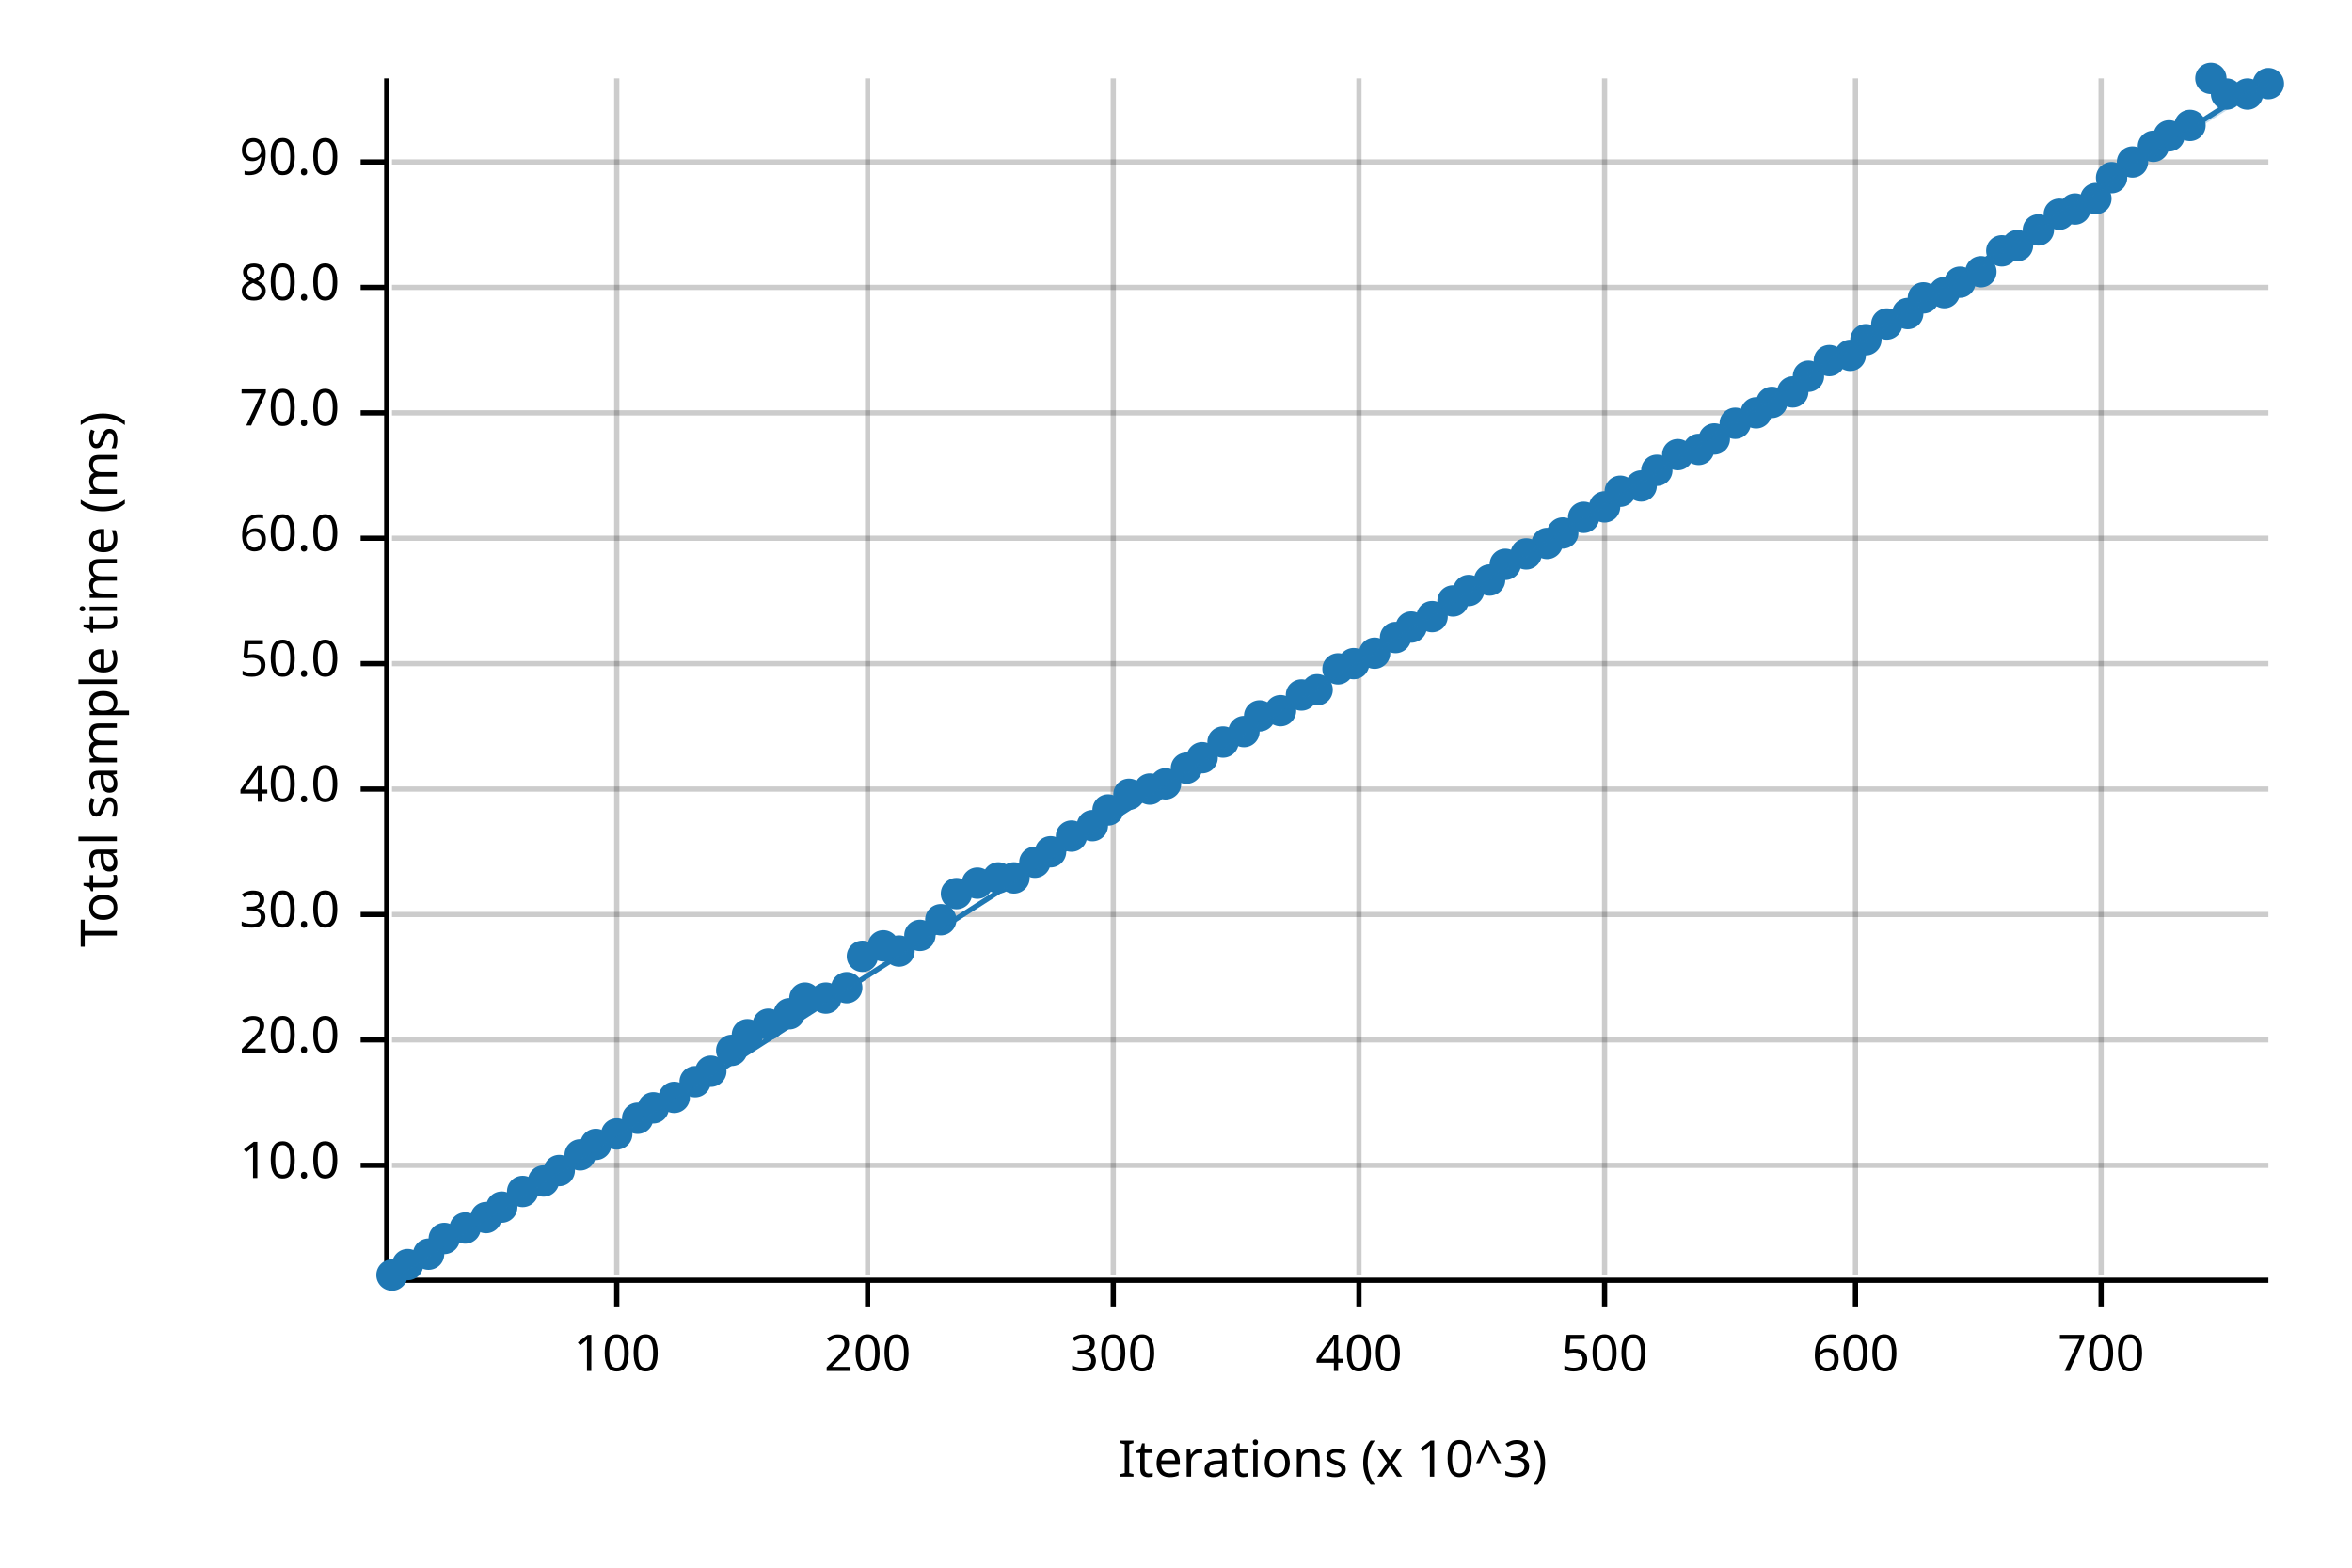
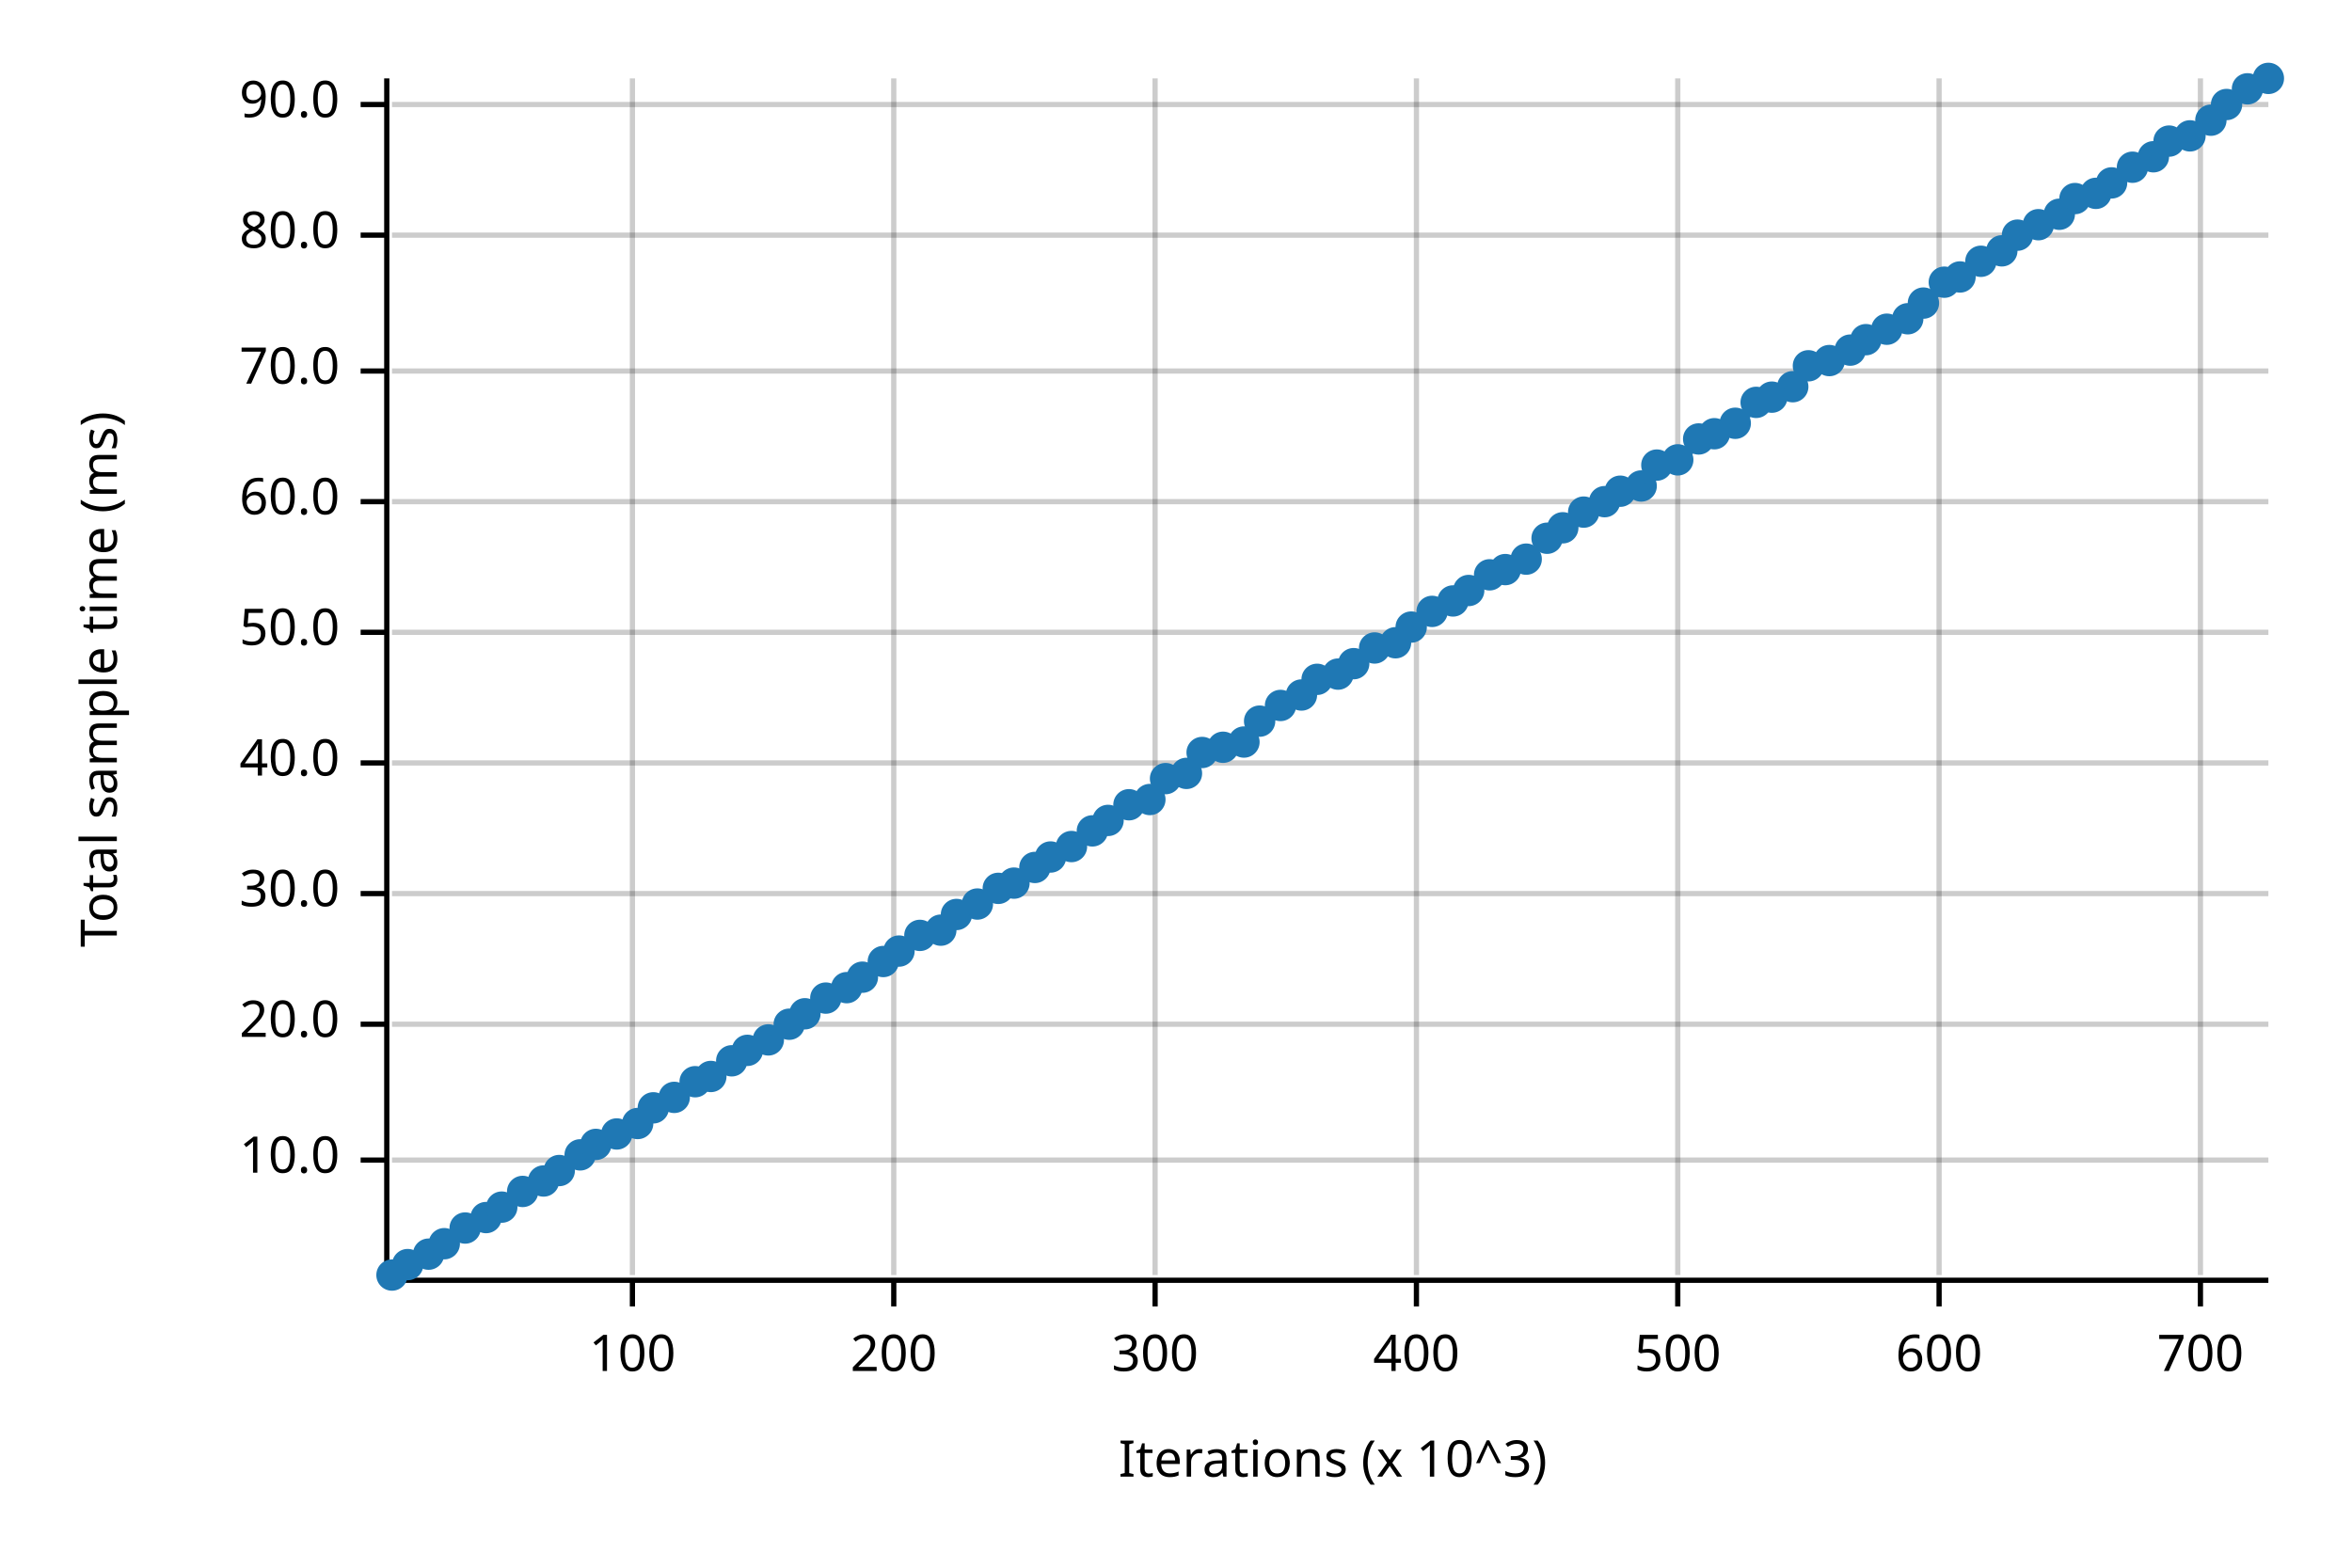
<svg xmlns="http://www.w3.org/2000/svg" width="450" height="300" viewBox="0 0 450 300">
  <text x="15" y="130" dy="0.76em" text-anchor="middle" font-family="sans-serif" font-size="9.677" opacity="1" fill="#000000" transform="rotate(270, 15, 130)">
Total sample time (ms)
</text>
  <text x="255" y="285" dy="-0.5ex" text-anchor="middle" font-family="sans-serif" font-size="9.677" opacity="1" fill="#000000">
Iterations (x 10^3)
</text>
-   <line opacity="0.2" stroke="#000000" stroke-width="1" x1="118" y1="244" x2="118" y2="15" />
-   <line opacity="0.2" stroke="#000000" stroke-width="1" x1="166" y1="244" x2="166" y2="15" />
-   <line opacity="0.2" stroke="#000000" stroke-width="1" x1="213" y1="244" x2="213" y2="15" />
-   <line opacity="0.2" stroke="#000000" stroke-width="1" x1="260" y1="244" x2="260" y2="15" />
-   <line opacity="0.2" stroke="#000000" stroke-width="1" x1="307" y1="244" x2="307" y2="15" />
-   <line opacity="0.2" stroke="#000000" stroke-width="1" x1="355" y1="244" x2="355" y2="15" />
-   <line opacity="0.2" stroke="#000000" stroke-width="1" x1="402" y1="244" x2="402" y2="15" />
-   <line opacity="0.2" stroke="#000000" stroke-width="1" x1="75" y1="223" x2="434" y2="223" />
-   <line opacity="0.2" stroke="#000000" stroke-width="1" x1="75" y1="199" x2="434" y2="199" />
-   <line opacity="0.2" stroke="#000000" stroke-width="1" x1="75" y1="175" x2="434" y2="175" />
-   <line opacity="0.2" stroke="#000000" stroke-width="1" x1="75" y1="151" x2="434" y2="151" />
-   <line opacity="0.2" stroke="#000000" stroke-width="1" x1="75" y1="127" x2="434" y2="127" />
-   <line opacity="0.2" stroke="#000000" stroke-width="1" x1="75" y1="103" x2="434" y2="103" />
-   <line opacity="0.2" stroke="#000000" stroke-width="1" x1="75" y1="79" x2="434" y2="79" />
-   <line opacity="0.2" stroke="#000000" stroke-width="1" x1="75" y1="55" x2="434" y2="55" />
-   <line opacity="0.2" stroke="#000000" stroke-width="1" x1="75" y1="31" x2="434" y2="31" />
+   <line opacity="0.2" stroke="#000000" stroke-width="1" x1="121" y1="244" x2="121" y2="15" />
+   <line opacity="0.2" stroke="#000000" stroke-width="1" x1="171" y1="244" x2="171" y2="15" />
+   <line opacity="0.2" stroke="#000000" stroke-width="1" x1="221" y1="244" x2="221" y2="15" />
+   <line opacity="0.2" stroke="#000000" stroke-width="1" x1="271" y1="244" x2="271" y2="15" />
+   <line opacity="0.2" stroke="#000000" stroke-width="1" x1="321" y1="244" x2="321" y2="15" />
+   <line opacity="0.2" stroke="#000000" stroke-width="1" x1="371" y1="244" x2="371" y2="15" />
+   <line opacity="0.2" stroke="#000000" stroke-width="1" x1="421" y1="244" x2="421" y2="15" />
+   <line opacity="0.2" stroke="#000000" stroke-width="1" x1="75" y1="222" x2="434" y2="222" />
+   <line opacity="0.2" stroke="#000000" stroke-width="1" x1="75" y1="196" x2="434" y2="196" />
+   <line opacity="0.2" stroke="#000000" stroke-width="1" x1="75" y1="171" x2="434" y2="171" />
+   <line opacity="0.2" stroke="#000000" stroke-width="1" x1="75" y1="146" x2="434" y2="146" />
+   <line opacity="0.2" stroke="#000000" stroke-width="1" x1="75" y1="121" x2="434" y2="121" />
+   <line opacity="0.2" stroke="#000000" stroke-width="1" x1="75" y1="96" x2="434" y2="96" />
+   <line opacity="0.2" stroke="#000000" stroke-width="1" x1="75" y1="71" x2="434" y2="71" />
+   <line opacity="0.2" stroke="#000000" stroke-width="1" x1="75" y1="45" x2="434" y2="45" />
+   <line opacity="0.2" stroke="#000000" stroke-width="1" x1="75" y1="20" x2="434" y2="20" />
  <polyline fill="none" opacity="1" stroke="#000000" stroke-width="1" points="74,15 74,244 " />
-   <text x="65" y="223" dy="0.5ex" text-anchor="end" font-family="sans-serif" font-size="9.677" opacity="1" fill="#000000">
+   <text x="65" y="222" dy="0.5ex" text-anchor="end" font-family="sans-serif" font-size="9.677" opacity="1" fill="#000000">
10.0
</text>
-   <polyline fill="none" opacity="1" stroke="#000000" stroke-width="1" points="69,223 74,223 " />
-   <text x="65" y="199" dy="0.5ex" text-anchor="end" font-family="sans-serif" font-size="9.677" opacity="1" fill="#000000">
+   <polyline fill="none" opacity="1" stroke="#000000" stroke-width="1" points="69,222 74,222 " />
+   <text x="65" y="196" dy="0.5ex" text-anchor="end" font-family="sans-serif" font-size="9.677" opacity="1" fill="#000000">
20.0
</text>
-   <polyline fill="none" opacity="1" stroke="#000000" stroke-width="1" points="69,199 74,199 " />
-   <text x="65" y="175" dy="0.5ex" text-anchor="end" font-family="sans-serif" font-size="9.677" opacity="1" fill="#000000">
+   <polyline fill="none" opacity="1" stroke="#000000" stroke-width="1" points="69,196 74,196 " />
+   <text x="65" y="171" dy="0.5ex" text-anchor="end" font-family="sans-serif" font-size="9.677" opacity="1" fill="#000000">
30.0
</text>
-   <polyline fill="none" opacity="1" stroke="#000000" stroke-width="1" points="69,175 74,175 " />
-   <text x="65" y="151" dy="0.5ex" text-anchor="end" font-family="sans-serif" font-size="9.677" opacity="1" fill="#000000">
+   <polyline fill="none" opacity="1" stroke="#000000" stroke-width="1" points="69,171 74,171 " />
+   <text x="65" y="146" dy="0.5ex" text-anchor="end" font-family="sans-serif" font-size="9.677" opacity="1" fill="#000000">
40.0
</text>
-   <polyline fill="none" opacity="1" stroke="#000000" stroke-width="1" points="69,151 74,151 " />
-   <text x="65" y="127" dy="0.5ex" text-anchor="end" font-family="sans-serif" font-size="9.677" opacity="1" fill="#000000">
+   <polyline fill="none" opacity="1" stroke="#000000" stroke-width="1" points="69,146 74,146 " />
+   <text x="65" y="121" dy="0.5ex" text-anchor="end" font-family="sans-serif" font-size="9.677" opacity="1" fill="#000000">
50.0
</text>
-   <polyline fill="none" opacity="1" stroke="#000000" stroke-width="1" points="69,127 74,127 " />
-   <text x="65" y="103" dy="0.5ex" text-anchor="end" font-family="sans-serif" font-size="9.677" opacity="1" fill="#000000">
+   <polyline fill="none" opacity="1" stroke="#000000" stroke-width="1" points="69,121 74,121 " />
+   <text x="65" y="96" dy="0.5ex" text-anchor="end" font-family="sans-serif" font-size="9.677" opacity="1" fill="#000000">
60.0
</text>
-   <polyline fill="none" opacity="1" stroke="#000000" stroke-width="1" points="69,103 74,103 " />
-   <text x="65" y="79" dy="0.5ex" text-anchor="end" font-family="sans-serif" font-size="9.677" opacity="1" fill="#000000">
+   <polyline fill="none" opacity="1" stroke="#000000" stroke-width="1" points="69,96 74,96 " />
+   <text x="65" y="71" dy="0.5ex" text-anchor="end" font-family="sans-serif" font-size="9.677" opacity="1" fill="#000000">
70.0
</text>
-   <polyline fill="none" opacity="1" stroke="#000000" stroke-width="1" points="69,79 74,79 " />
-   <text x="65" y="55" dy="0.5ex" text-anchor="end" font-family="sans-serif" font-size="9.677" opacity="1" fill="#000000">
+   <polyline fill="none" opacity="1" stroke="#000000" stroke-width="1" points="69,71 74,71 " />
+   <text x="65" y="45" dy="0.5ex" text-anchor="end" font-family="sans-serif" font-size="9.677" opacity="1" fill="#000000">
80.0
</text>
-   <polyline fill="none" opacity="1" stroke="#000000" stroke-width="1" points="69,55 74,55 " />
-   <text x="65" y="31" dy="0.5ex" text-anchor="end" font-family="sans-serif" font-size="9.677" opacity="1" fill="#000000">
+   <polyline fill="none" opacity="1" stroke="#000000" stroke-width="1" points="69,45 74,45 " />
+   <text x="65" y="20" dy="0.5ex" text-anchor="end" font-family="sans-serif" font-size="9.677" opacity="1" fill="#000000">
90.0
</text>
-   <polyline fill="none" opacity="1" stroke="#000000" stroke-width="1" points="69,31 74,31 " />
+   <polyline fill="none" opacity="1" stroke="#000000" stroke-width="1" points="69,20 74,20 " />
  <polyline fill="none" opacity="1" stroke="#000000" stroke-width="1" points="75,245 434,245 " />
-   <text x="118" y="255" dy="0.76em" text-anchor="middle" font-family="sans-serif" font-size="9.677" opacity="1" fill="#000000">
+   <text x="121" y="255" dy="0.76em" text-anchor="middle" font-family="sans-serif" font-size="9.677" opacity="1" fill="#000000">
100
</text>
-   <polyline fill="none" opacity="1" stroke="#000000" stroke-width="1" points="118,245 118,250 " />
-   <text x="166" y="255" dy="0.76em" text-anchor="middle" font-family="sans-serif" font-size="9.677" opacity="1" fill="#000000">
+   <polyline fill="none" opacity="1" stroke="#000000" stroke-width="1" points="121,245 121,250 " />
+   <text x="171" y="255" dy="0.76em" text-anchor="middle" font-family="sans-serif" font-size="9.677" opacity="1" fill="#000000">
200
</text>
-   <polyline fill="none" opacity="1" stroke="#000000" stroke-width="1" points="166,245 166,250 " />
-   <text x="213" y="255" dy="0.76em" text-anchor="middle" font-family="sans-serif" font-size="9.677" opacity="1" fill="#000000">
+   <polyline fill="none" opacity="1" stroke="#000000" stroke-width="1" points="171,245 171,250 " />
+   <text x="221" y="255" dy="0.76em" text-anchor="middle" font-family="sans-serif" font-size="9.677" opacity="1" fill="#000000">
300
</text>
-   <polyline fill="none" opacity="1" stroke="#000000" stroke-width="1" points="213,245 213,250 " />
-   <text x="260" y="255" dy="0.76em" text-anchor="middle" font-family="sans-serif" font-size="9.677" opacity="1" fill="#000000">
+   <polyline fill="none" opacity="1" stroke="#000000" stroke-width="1" points="221,245 221,250 " />
+   <text x="271" y="255" dy="0.76em" text-anchor="middle" font-family="sans-serif" font-size="9.677" opacity="1" fill="#000000">
400
</text>
-   <polyline fill="none" opacity="1" stroke="#000000" stroke-width="1" points="260,245 260,250 " />
-   <text x="307" y="255" dy="0.76em" text-anchor="middle" font-family="sans-serif" font-size="9.677" opacity="1" fill="#000000">
+   <polyline fill="none" opacity="1" stroke="#000000" stroke-width="1" points="271,245 271,250 " />
+   <text x="321" y="255" dy="0.76em" text-anchor="middle" font-family="sans-serif" font-size="9.677" opacity="1" fill="#000000">
500
</text>
-   <polyline fill="none" opacity="1" stroke="#000000" stroke-width="1" points="307,245 307,250 " />
-   <text x="355" y="255" dy="0.76em" text-anchor="middle" font-family="sans-serif" font-size="9.677" opacity="1" fill="#000000">
+   <polyline fill="none" opacity="1" stroke="#000000" stroke-width="1" points="321,245 321,250 " />
+   <text x="371" y="255" dy="0.76em" text-anchor="middle" font-family="sans-serif" font-size="9.677" opacity="1" fill="#000000">
600
</text>
-   <polyline fill="none" opacity="1" stroke="#000000" stroke-width="1" points="355,245 355,250 " />
-   <text x="402" y="255" dy="0.76em" text-anchor="middle" font-family="sans-serif" font-size="9.677" opacity="1" fill="#000000">
+   <polyline fill="none" opacity="1" stroke="#000000" stroke-width="1" points="371,245 371,250 " />
+   <text x="421" y="255" dy="0.76em" text-anchor="middle" font-family="sans-serif" font-size="9.677" opacity="1" fill="#000000">
700
</text>
-   <polyline fill="none" opacity="1" stroke="#000000" stroke-width="1" points="402,245 402,250 " />
+   <polyline fill="none" opacity="1" stroke="#000000" stroke-width="1" points="421,245 421,250 " />
  <circle cx="75" cy="244" r="3" opacity="1" fill="#1F78B4" stroke="none" stroke-width="1" />
  <circle cx="78" cy="242" r="3" opacity="1" fill="#1F78B4" stroke="none" stroke-width="1" />
  <circle cx="82" cy="240" r="3" opacity="1" fill="#1F78B4" stroke="none" stroke-width="1" />
-   <circle cx="85" cy="237" r="3" opacity="1" fill="#1F78B4" stroke="none" stroke-width="1" />
+   <circle cx="85" cy="238" r="3" opacity="1" fill="#1F78B4" stroke="none" stroke-width="1" />
  <circle cx="89" cy="235" r="3" opacity="1" fill="#1F78B4" stroke="none" stroke-width="1" />
  <circle cx="93" cy="233" r="3" opacity="1" fill="#1F78B4" stroke="none" stroke-width="1" />
  <circle cx="96" cy="231" r="3" opacity="1" fill="#1F78B4" stroke="none" stroke-width="1" />
  <circle cx="100" cy="228" r="3" opacity="1" fill="#1F78B4" stroke="none" stroke-width="1" />
  <circle cx="104" cy="226" r="3" opacity="1" fill="#1F78B4" stroke="none" stroke-width="1" />
  <circle cx="107" cy="224" r="3" opacity="1" fill="#1F78B4" stroke="none" stroke-width="1" />
  <circle cx="111" cy="221" r="3" opacity="1" fill="#1F78B4" stroke="none" stroke-width="1" />
  <circle cx="114" cy="219" r="3" opacity="1" fill="#1F78B4" stroke="none" stroke-width="1" />
  <circle cx="118" cy="217" r="3" opacity="1" fill="#1F78B4" stroke="none" stroke-width="1" />
-   <circle cx="122" cy="214" r="3" opacity="1" fill="#1F78B4" stroke="none" stroke-width="1" />
+   <circle cx="122" cy="215" r="3" opacity="1" fill="#1F78B4" stroke="none" stroke-width="1" />
  <circle cx="125" cy="212" r="3" opacity="1" fill="#1F78B4" stroke="none" stroke-width="1" />
  <circle cx="129" cy="210" r="3" opacity="1" fill="#1F78B4" stroke="none" stroke-width="1" />
  <circle cx="133" cy="207" r="3" opacity="1" fill="#1F78B4" stroke="none" stroke-width="1" />
-   <circle cx="136" cy="205" r="3" opacity="1" fill="#1F78B4" stroke="none" stroke-width="1" />
-   <circle cx="140" cy="201" r="3" opacity="1" fill="#1F78B4" stroke="none" stroke-width="1" />
-   <circle cx="143" cy="198" r="3" opacity="1" fill="#1F78B4" stroke="none" stroke-width="1" />
-   <circle cx="147" cy="196" r="3" opacity="1" fill="#1F78B4" stroke="none" stroke-width="1" />
-   <circle cx="151" cy="194" r="3" opacity="1" fill="#1F78B4" stroke="none" stroke-width="1" />
-   <circle cx="154" cy="191" r="3" opacity="1" fill="#1F78B4" stroke="none" stroke-width="1" />
+   <circle cx="136" cy="206" r="3" opacity="1" fill="#1F78B4" stroke="none" stroke-width="1" />
+   <circle cx="140" cy="203" r="3" opacity="1" fill="#1F78B4" stroke="none" stroke-width="1" />
+   <circle cx="143" cy="201" r="3" opacity="1" fill="#1F78B4" stroke="none" stroke-width="1" />
+   <circle cx="147" cy="199" r="3" opacity="1" fill="#1F78B4" stroke="none" stroke-width="1" />
+   <circle cx="151" cy="196" r="3" opacity="1" fill="#1F78B4" stroke="none" stroke-width="1" />
+   <circle cx="154" cy="194" r="3" opacity="1" fill="#1F78B4" stroke="none" stroke-width="1" />
  <circle cx="158" cy="191" r="3" opacity="1" fill="#1F78B4" stroke="none" stroke-width="1" />
  <circle cx="162" cy="189" r="3" opacity="1" fill="#1F78B4" stroke="none" stroke-width="1" />
-   <circle cx="165" cy="183" r="3" opacity="1" fill="#1F78B4" stroke="none" stroke-width="1" />
-   <circle cx="169" cy="181" r="3" opacity="1" fill="#1F78B4" stroke="none" stroke-width="1" />
+   <circle cx="165" cy="187" r="3" opacity="1" fill="#1F78B4" stroke="none" stroke-width="1" />
+   <circle cx="169" cy="184" r="3" opacity="1" fill="#1F78B4" stroke="none" stroke-width="1" />
  <circle cx="172" cy="182" r="3" opacity="1" fill="#1F78B4" stroke="none" stroke-width="1" />
  <circle cx="176" cy="179" r="3" opacity="1" fill="#1F78B4" stroke="none" stroke-width="1" />
-   <circle cx="180" cy="176" r="3" opacity="1" fill="#1F78B4" stroke="none" stroke-width="1" />
-   <circle cx="183" cy="171" r="3" opacity="1" fill="#1F78B4" stroke="none" stroke-width="1" />
-   <circle cx="187" cy="169" r="3" opacity="1" fill="#1F78B4" stroke="none" stroke-width="1" />
-   <circle cx="191" cy="168" r="3" opacity="1" fill="#1F78B4" stroke="none" stroke-width="1" />
-   <circle cx="194" cy="168" r="3" opacity="1" fill="#1F78B4" stroke="none" stroke-width="1" />
-   <circle cx="198" cy="165" r="3" opacity="1" fill="#1F78B4" stroke="none" stroke-width="1" />
-   <circle cx="201" cy="163" r="3" opacity="1" fill="#1F78B4" stroke="none" stroke-width="1" />
-   <circle cx="205" cy="160" r="3" opacity="1" fill="#1F78B4" stroke="none" stroke-width="1" />
-   <circle cx="209" cy="158" r="3" opacity="1" fill="#1F78B4" stroke="none" stroke-width="1" />
-   <circle cx="212" cy="155" r="3" opacity="1" fill="#1F78B4" stroke="none" stroke-width="1" />
-   <circle cx="216" cy="152" r="3" opacity="1" fill="#1F78B4" stroke="none" stroke-width="1" />
-   <circle cx="220" cy="151" r="3" opacity="1" fill="#1F78B4" stroke="none" stroke-width="1" />
-   <circle cx="223" cy="150" r="3" opacity="1" fill="#1F78B4" stroke="none" stroke-width="1" />
-   <circle cx="227" cy="147" r="3" opacity="1" fill="#1F78B4" stroke="none" stroke-width="1" />
-   <circle cx="230" cy="145" r="3" opacity="1" fill="#1F78B4" stroke="none" stroke-width="1" />
-   <circle cx="234" cy="142" r="3" opacity="1" fill="#1F78B4" stroke="none" stroke-width="1" />
-   <circle cx="238" cy="140" r="3" opacity="1" fill="#1F78B4" stroke="none" stroke-width="1" />
-   <circle cx="241" cy="137" r="3" opacity="1" fill="#1F78B4" stroke="none" stroke-width="1" />
-   <circle cx="245" cy="136" r="3" opacity="1" fill="#1F78B4" stroke="none" stroke-width="1" />
+   <circle cx="180" cy="178" r="3" opacity="1" fill="#1F78B4" stroke="none" stroke-width="1" />
+   <circle cx="183" cy="175" r="3" opacity="1" fill="#1F78B4" stroke="none" stroke-width="1" />
+   <circle cx="187" cy="173" r="3" opacity="1" fill="#1F78B4" stroke="none" stroke-width="1" />
+   <circle cx="191" cy="170" r="3" opacity="1" fill="#1F78B4" stroke="none" stroke-width="1" />
+   <circle cx="194" cy="169" r="3" opacity="1" fill="#1F78B4" stroke="none" stroke-width="1" />
+   <circle cx="198" cy="166" r="3" opacity="1" fill="#1F78B4" stroke="none" stroke-width="1" />
+   <circle cx="201" cy="164" r="3" opacity="1" fill="#1F78B4" stroke="none" stroke-width="1" />
+   <circle cx="205" cy="162" r="3" opacity="1" fill="#1F78B4" stroke="none" stroke-width="1" />
+   <circle cx="209" cy="159" r="3" opacity="1" fill="#1F78B4" stroke="none" stroke-width="1" />
+   <circle cx="212" cy="157" r="3" opacity="1" fill="#1F78B4" stroke="none" stroke-width="1" />
+   <circle cx="216" cy="154" r="3" opacity="1" fill="#1F78B4" stroke="none" stroke-width="1" />
+   <circle cx="220" cy="153" r="3" opacity="1" fill="#1F78B4" stroke="none" stroke-width="1" />
+   <circle cx="223" cy="149" r="3" opacity="1" fill="#1F78B4" stroke="none" stroke-width="1" />
+   <circle cx="227" cy="148" r="3" opacity="1" fill="#1F78B4" stroke="none" stroke-width="1" />
+   <circle cx="230" cy="144" r="3" opacity="1" fill="#1F78B4" stroke="none" stroke-width="1" />
+   <circle cx="234" cy="143" r="3" opacity="1" fill="#1F78B4" stroke="none" stroke-width="1" />
+   <circle cx="238" cy="142" r="3" opacity="1" fill="#1F78B4" stroke="none" stroke-width="1" />
+   <circle cx="241" cy="138" r="3" opacity="1" fill="#1F78B4" stroke="none" stroke-width="1" />
+   <circle cx="245" cy="135" r="3" opacity="1" fill="#1F78B4" stroke="none" stroke-width="1" />
  <circle cx="249" cy="133" r="3" opacity="1" fill="#1F78B4" stroke="none" stroke-width="1" />
-   <circle cx="252" cy="132" r="3" opacity="1" fill="#1F78B4" stroke="none" stroke-width="1" />
-   <circle cx="256" cy="128" r="3" opacity="1" fill="#1F78B4" stroke="none" stroke-width="1" />
+   <circle cx="252" cy="130" r="3" opacity="1" fill="#1F78B4" stroke="none" stroke-width="1" />
+   <circle cx="256" cy="129" r="3" opacity="1" fill="#1F78B4" stroke="none" stroke-width="1" />
  <circle cx="259" cy="127" r="3" opacity="1" fill="#1F78B4" stroke="none" stroke-width="1" />
-   <circle cx="263" cy="125" r="3" opacity="1" fill="#1F78B4" stroke="none" stroke-width="1" />
-   <circle cx="267" cy="122" r="3" opacity="1" fill="#1F78B4" stroke="none" stroke-width="1" />
+   <circle cx="263" cy="124" r="3" opacity="1" fill="#1F78B4" stroke="none" stroke-width="1" />
+   <circle cx="267" cy="123" r="3" opacity="1" fill="#1F78B4" stroke="none" stroke-width="1" />
  <circle cx="270" cy="120" r="3" opacity="1" fill="#1F78B4" stroke="none" stroke-width="1" />
-   <circle cx="274" cy="118" r="3" opacity="1" fill="#1F78B4" stroke="none" stroke-width="1" />
+   <circle cx="274" cy="117" r="3" opacity="1" fill="#1F78B4" stroke="none" stroke-width="1" />
  <circle cx="278" cy="115" r="3" opacity="1" fill="#1F78B4" stroke="none" stroke-width="1" />
  <circle cx="281" cy="113" r="3" opacity="1" fill="#1F78B4" stroke="none" stroke-width="1" />
-   <circle cx="285" cy="111" r="3" opacity="1" fill="#1F78B4" stroke="none" stroke-width="1" />
-   <circle cx="288" cy="108" r="3" opacity="1" fill="#1F78B4" stroke="none" stroke-width="1" />
-   <circle cx="292" cy="106" r="3" opacity="1" fill="#1F78B4" stroke="none" stroke-width="1" />
-   <circle cx="296" cy="104" r="3" opacity="1" fill="#1F78B4" stroke="none" stroke-width="1" />
-   <circle cx="299" cy="102" r="3" opacity="1" fill="#1F78B4" stroke="none" stroke-width="1" />
-   <circle cx="303" cy="99" r="3" opacity="1" fill="#1F78B4" stroke="none" stroke-width="1" />
-   <circle cx="307" cy="97" r="3" opacity="1" fill="#1F78B4" stroke="none" stroke-width="1" />
+   <circle cx="285" cy="110" r="3" opacity="1" fill="#1F78B4" stroke="none" stroke-width="1" />
+   <circle cx="288" cy="109" r="3" opacity="1" fill="#1F78B4" stroke="none" stroke-width="1" />
+   <circle cx="292" cy="107" r="3" opacity="1" fill="#1F78B4" stroke="none" stroke-width="1" />
+   <circle cx="296" cy="103" r="3" opacity="1" fill="#1F78B4" stroke="none" stroke-width="1" />
+   <circle cx="299" cy="101" r="3" opacity="1" fill="#1F78B4" stroke="none" stroke-width="1" />
+   <circle cx="303" cy="98" r="3" opacity="1" fill="#1F78B4" stroke="none" stroke-width="1" />
+   <circle cx="307" cy="96" r="3" opacity="1" fill="#1F78B4" stroke="none" stroke-width="1" />
  <circle cx="310" cy="94" r="3" opacity="1" fill="#1F78B4" stroke="none" stroke-width="1" />
  <circle cx="314" cy="93" r="3" opacity="1" fill="#1F78B4" stroke="none" stroke-width="1" />
-   <circle cx="317" cy="90" r="3" opacity="1" fill="#1F78B4" stroke="none" stroke-width="1" />
-   <circle cx="321" cy="87" r="3" opacity="1" fill="#1F78B4" stroke="none" stroke-width="1" />
-   <circle cx="325" cy="86" r="3" opacity="1" fill="#1F78B4" stroke="none" stroke-width="1" />
-   <circle cx="328" cy="84" r="3" opacity="1" fill="#1F78B4" stroke="none" stroke-width="1" />
+   <circle cx="317" cy="89" r="3" opacity="1" fill="#1F78B4" stroke="none" stroke-width="1" />
+   <circle cx="321" cy="88" r="3" opacity="1" fill="#1F78B4" stroke="none" stroke-width="1" />
+   <circle cx="325" cy="84" r="3" opacity="1" fill="#1F78B4" stroke="none" stroke-width="1" />
+   <circle cx="328" cy="83" r="3" opacity="1" fill="#1F78B4" stroke="none" stroke-width="1" />
  <circle cx="332" cy="81" r="3" opacity="1" fill="#1F78B4" stroke="none" stroke-width="1" />
-   <circle cx="336" cy="79" r="3" opacity="1" fill="#1F78B4" stroke="none" stroke-width="1" />
-   <circle cx="339" cy="77" r="3" opacity="1" fill="#1F78B4" stroke="none" stroke-width="1" />
-   <circle cx="343" cy="75" r="3" opacity="1" fill="#1F78B4" stroke="none" stroke-width="1" />
-   <circle cx="346" cy="72" r="3" opacity="1" fill="#1F78B4" stroke="none" stroke-width="1" />
+   <circle cx="336" cy="77" r="3" opacity="1" fill="#1F78B4" stroke="none" stroke-width="1" />
+   <circle cx="339" cy="76" r="3" opacity="1" fill="#1F78B4" stroke="none" stroke-width="1" />
+   <circle cx="343" cy="74" r="3" opacity="1" fill="#1F78B4" stroke="none" stroke-width="1" />
+   <circle cx="346" cy="70" r="3" opacity="1" fill="#1F78B4" stroke="none" stroke-width="1" />
  <circle cx="350" cy="69" r="3" opacity="1" fill="#1F78B4" stroke="none" stroke-width="1" />
-   <circle cx="354" cy="68" r="3" opacity="1" fill="#1F78B4" stroke="none" stroke-width="1" />
+   <circle cx="354" cy="67" r="3" opacity="1" fill="#1F78B4" stroke="none" stroke-width="1" />
  <circle cx="357" cy="65" r="3" opacity="1" fill="#1F78B4" stroke="none" stroke-width="1" />
-   <circle cx="361" cy="62" r="3" opacity="1" fill="#1F78B4" stroke="none" stroke-width="1" />
-   <circle cx="365" cy="60" r="3" opacity="1" fill="#1F78B4" stroke="none" stroke-width="1" />
-   <circle cx="368" cy="57" r="3" opacity="1" fill="#1F78B4" stroke="none" stroke-width="1" />
-   <circle cx="372" cy="56" r="3" opacity="1" fill="#1F78B4" stroke="none" stroke-width="1" />
-   <circle cx="375" cy="54" r="3" opacity="1" fill="#1F78B4" stroke="none" stroke-width="1" />
-   <circle cx="379" cy="52" r="3" opacity="1" fill="#1F78B4" stroke="none" stroke-width="1" />
+   <circle cx="361" cy="63" r="3" opacity="1" fill="#1F78B4" stroke="none" stroke-width="1" />
+   <circle cx="365" cy="61" r="3" opacity="1" fill="#1F78B4" stroke="none" stroke-width="1" />
+   <circle cx="368" cy="58" r="3" opacity="1" fill="#1F78B4" stroke="none" stroke-width="1" />
+   <circle cx="372" cy="54" r="3" opacity="1" fill="#1F78B4" stroke="none" stroke-width="1" />
+   <circle cx="375" cy="53" r="3" opacity="1" fill="#1F78B4" stroke="none" stroke-width="1" />
+   <circle cx="379" cy="50" r="3" opacity="1" fill="#1F78B4" stroke="none" stroke-width="1" />
  <circle cx="383" cy="48" r="3" opacity="1" fill="#1F78B4" stroke="none" stroke-width="1" />
-   <circle cx="386" cy="47" r="3" opacity="1" fill="#1F78B4" stroke="none" stroke-width="1" />
-   <circle cx="390" cy="44" r="3" opacity="1" fill="#1F78B4" stroke="none" stroke-width="1" />
+   <circle cx="386" cy="45" r="3" opacity="1" fill="#1F78B4" stroke="none" stroke-width="1" />
+   <circle cx="390" cy="43" r="3" opacity="1" fill="#1F78B4" stroke="none" stroke-width="1" />
  <circle cx="394" cy="41" r="3" opacity="1" fill="#1F78B4" stroke="none" stroke-width="1" />
-   <circle cx="397" cy="40" r="3" opacity="1" fill="#1F78B4" stroke="none" stroke-width="1" />
-   <circle cx="401" cy="38" r="3" opacity="1" fill="#1F78B4" stroke="none" stroke-width="1" />
-   <circle cx="404" cy="34" r="3" opacity="1" fill="#1F78B4" stroke="none" stroke-width="1" />
-   <circle cx="408" cy="31" r="3" opacity="1" fill="#1F78B4" stroke="none" stroke-width="1" />
-   <circle cx="412" cy="28" r="3" opacity="1" fill="#1F78B4" stroke="none" stroke-width="1" />
-   <circle cx="415" cy="26" r="3" opacity="1" fill="#1F78B4" stroke="none" stroke-width="1" />
-   <circle cx="419" cy="24" r="3" opacity="1" fill="#1F78B4" stroke="none" stroke-width="1" />
-   <circle cx="423" cy="15" r="3" opacity="1" fill="#1F78B4" stroke="none" stroke-width="1" />
-   <circle cx="426" cy="18" r="3" opacity="1" fill="#1F78B4" stroke="none" stroke-width="1" />
-   <circle cx="430" cy="18" r="3" opacity="1" fill="#1F78B4" stroke="none" stroke-width="1" />
-   <circle cx="434" cy="16" r="3" opacity="1" fill="#1F78B4" stroke="none" stroke-width="1" />
-   <polyline fill="none" opacity="1" stroke="#1F78B4" stroke-width="1" points="75,245 434,15 " />
-   <polygon opacity="0.25" fill="#1F78B4" points="75,245 434,16 434,15 " />
+   <circle cx="397" cy="38" r="3" opacity="1" fill="#1F78B4" stroke="none" stroke-width="1" />
+   <circle cx="401" cy="37" r="3" opacity="1" fill="#1F78B4" stroke="none" stroke-width="1" />
+   <circle cx="404" cy="35" r="3" opacity="1" fill="#1F78B4" stroke="none" stroke-width="1" />
+   <circle cx="408" cy="32" r="3" opacity="1" fill="#1F78B4" stroke="none" stroke-width="1" />
+   <circle cx="412" cy="30" r="3" opacity="1" fill="#1F78B4" stroke="none" stroke-width="1" />
+   <circle cx="415" cy="27" r="3" opacity="1" fill="#1F78B4" stroke="none" stroke-width="1" />
+   <circle cx="419" cy="26" r="3" opacity="1" fill="#1F78B4" stroke="none" stroke-width="1" />
+   <circle cx="423" cy="23" r="3" opacity="1" fill="#1F78B4" stroke="none" stroke-width="1" />
+   <circle cx="426" cy="20" r="3" opacity="1" fill="#1F78B4" stroke="none" stroke-width="1" />
+   <circle cx="430" cy="17" r="3" opacity="1" fill="#1F78B4" stroke="none" stroke-width="1" />
+   <circle cx="434" cy="15" r="3" opacity="1" fill="#1F78B4" stroke="none" stroke-width="1" />
+   <polyline fill="none" opacity="1" stroke="#1F78B4" stroke-width="1" points="75,245 434,16 " />
+   <polygon opacity="0.25" fill="#1F78B4" points="75,245 434,16 434,16 " />
</svg>
